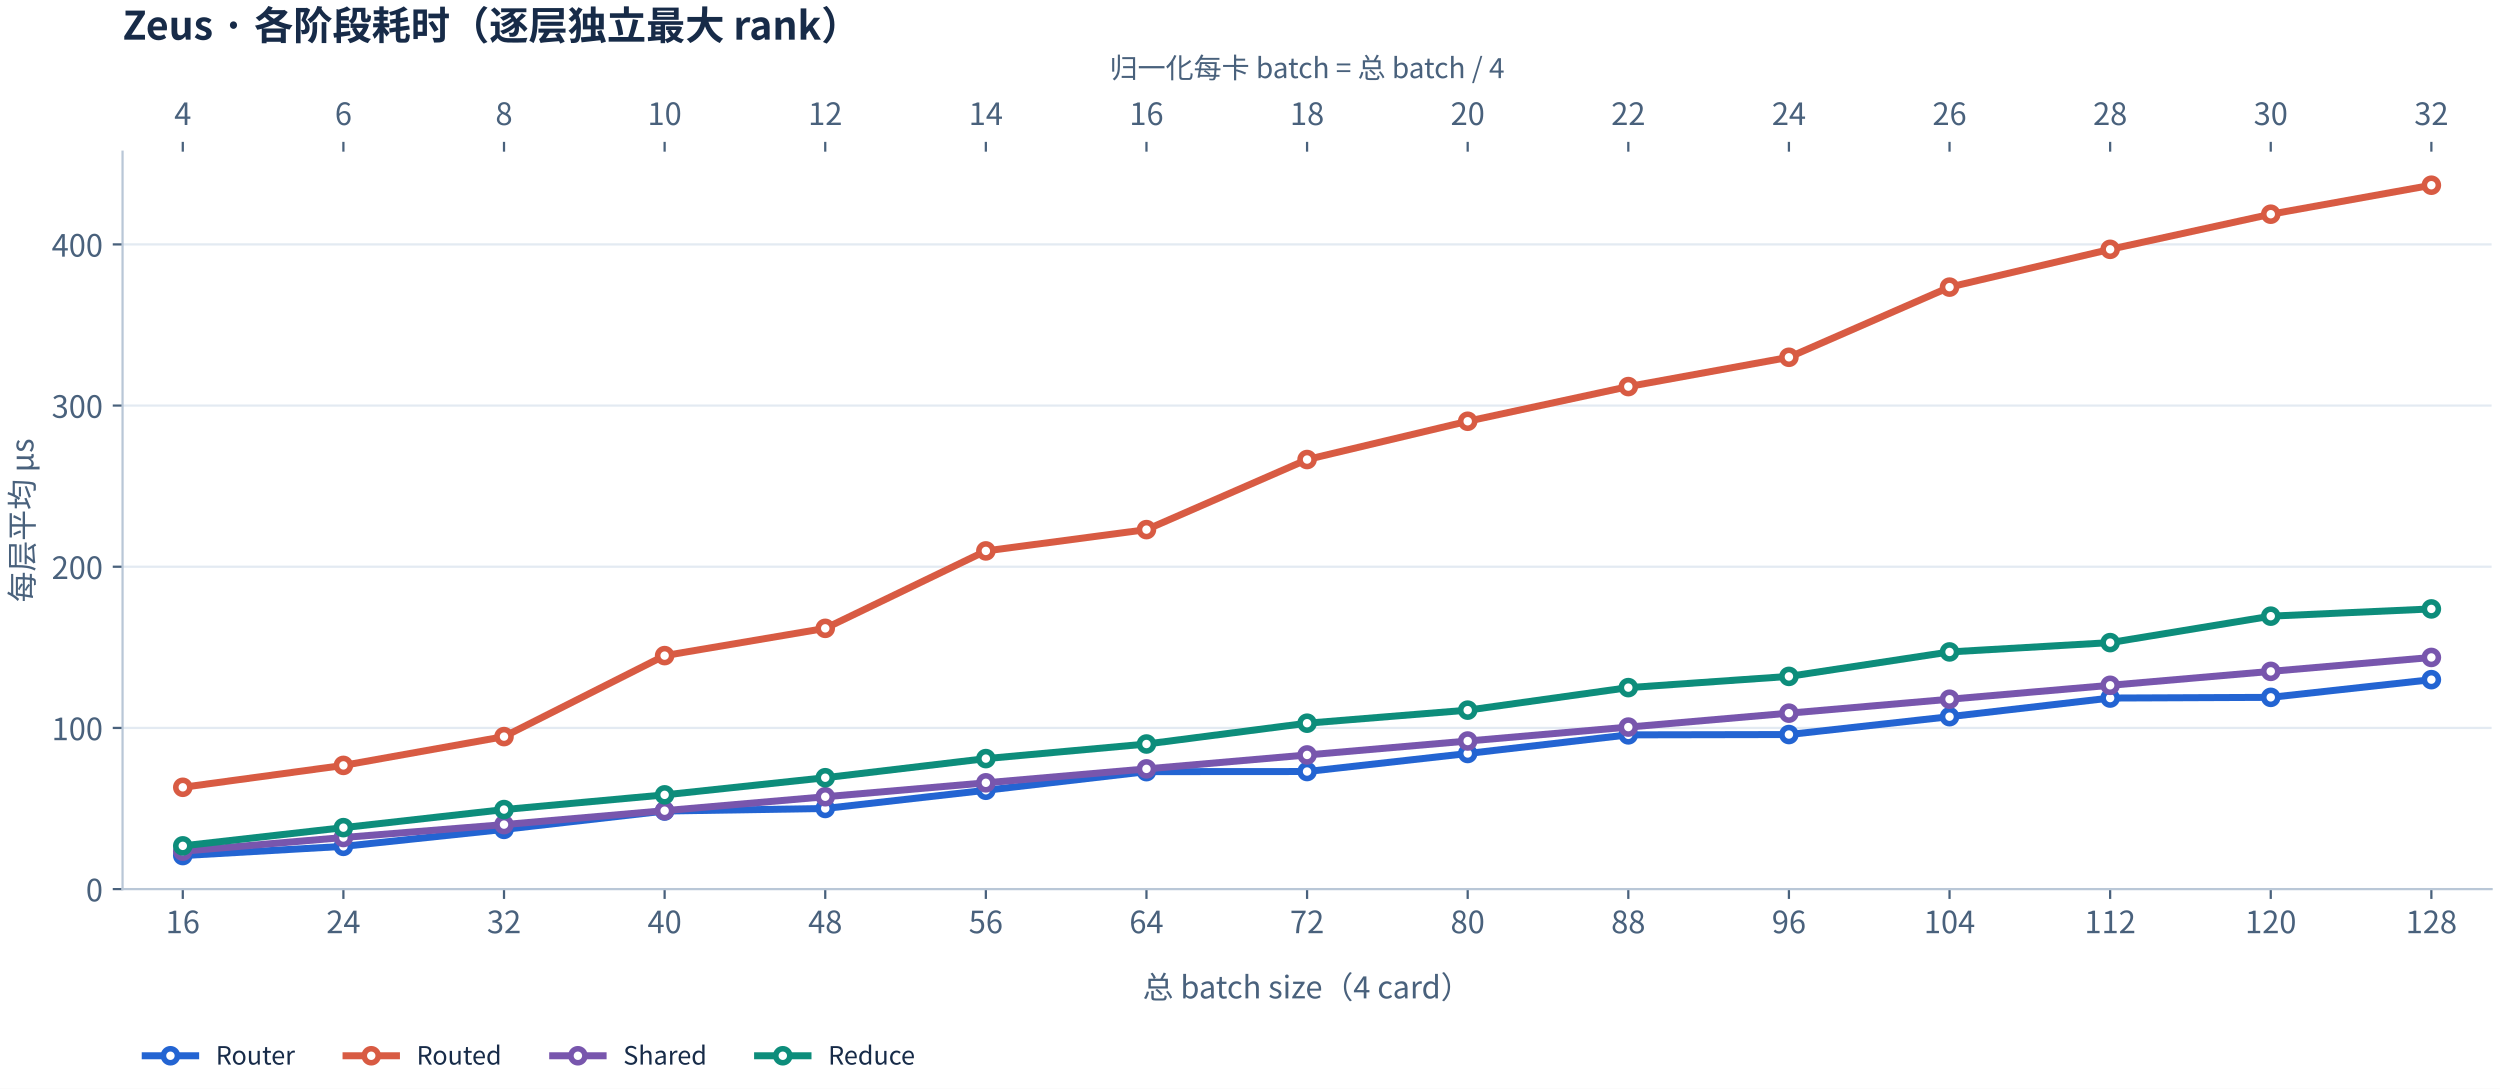
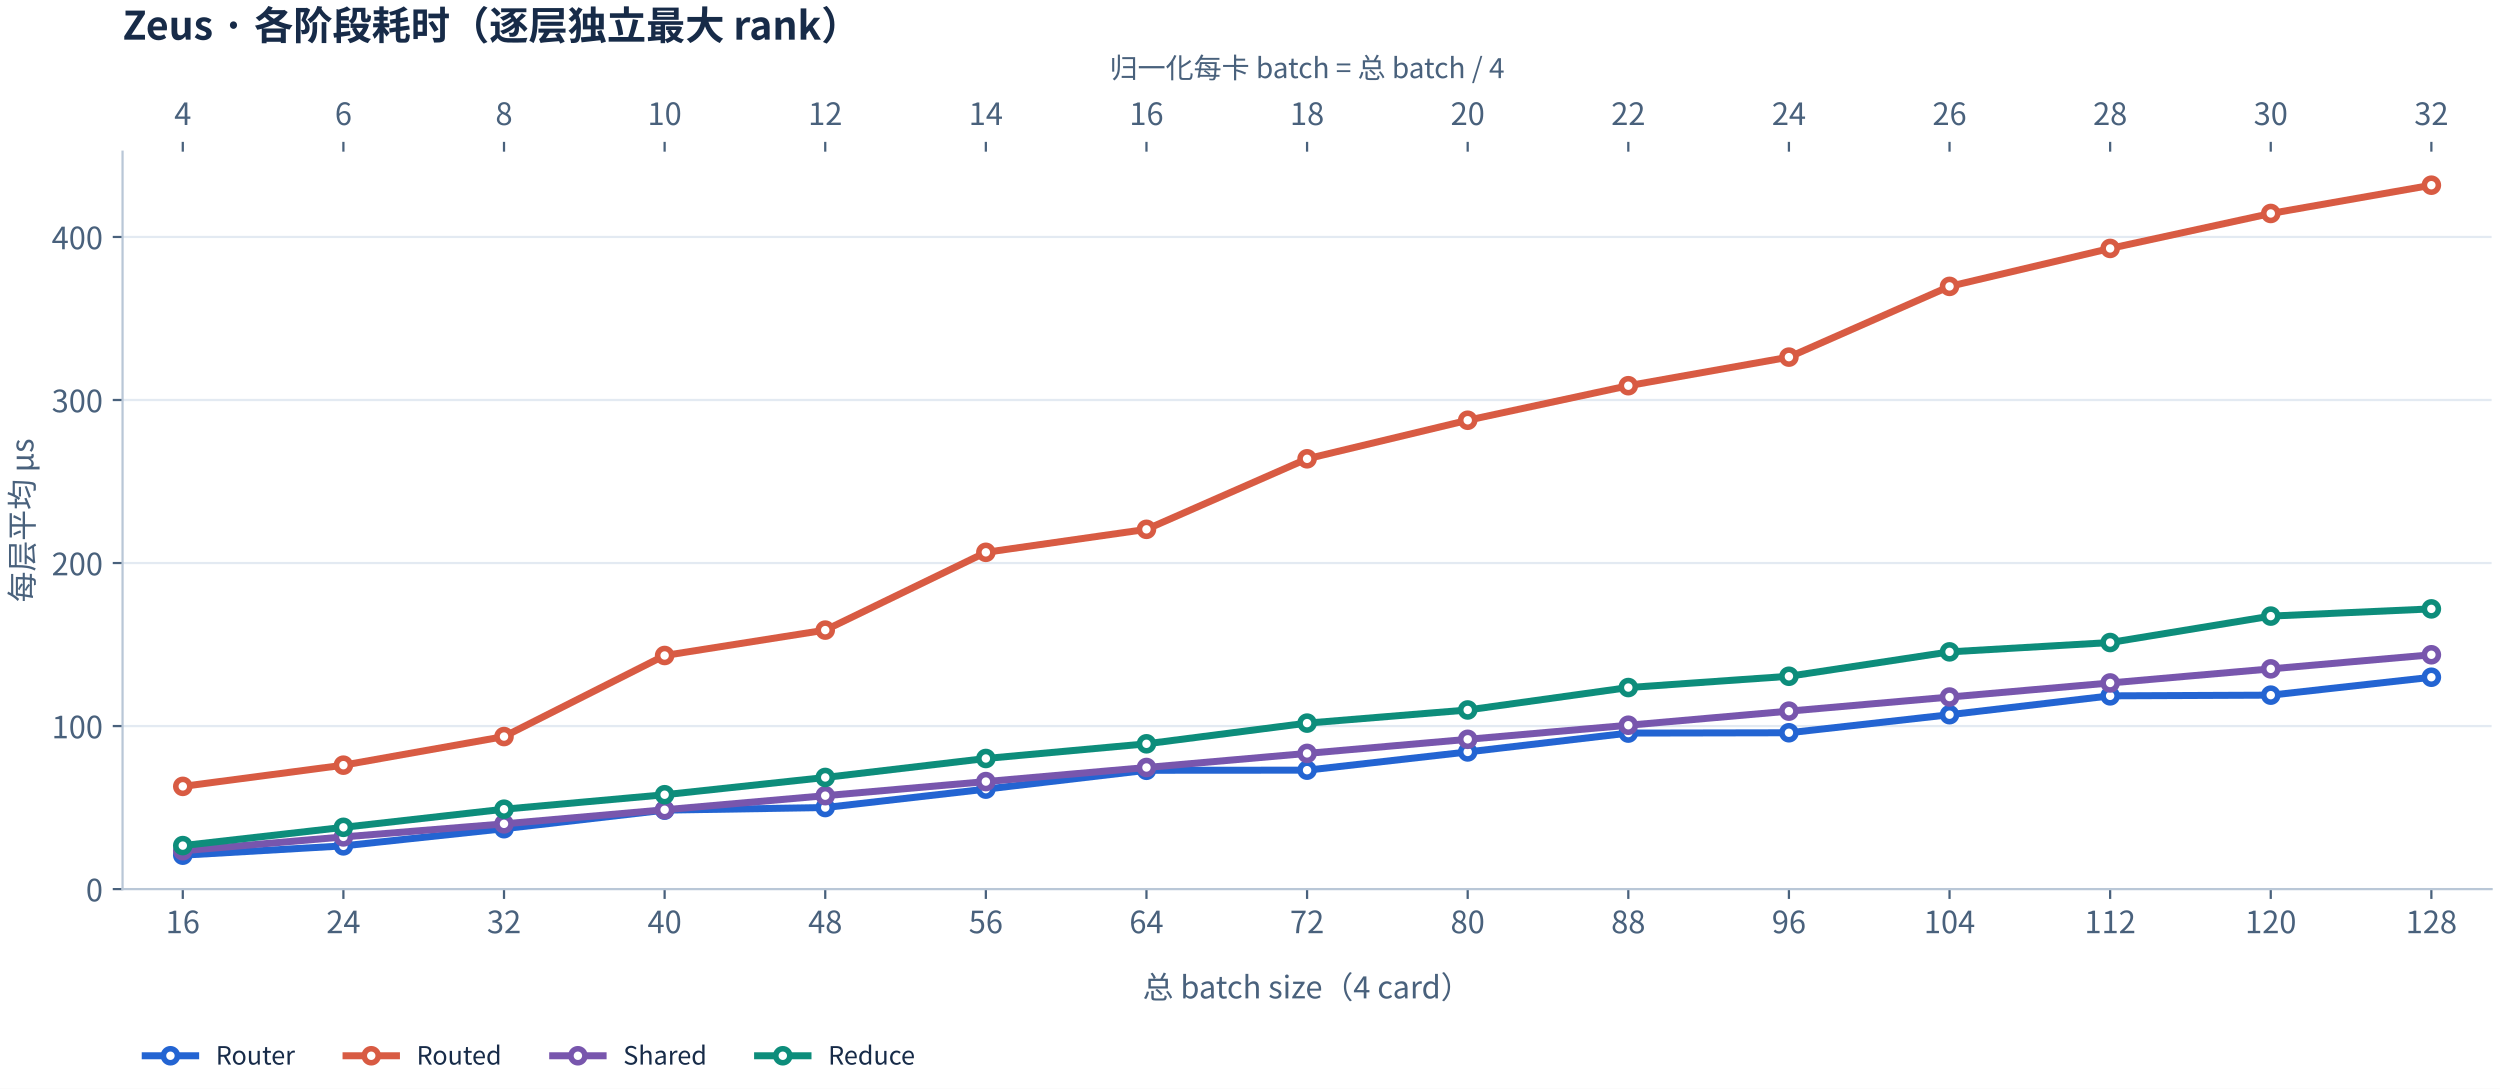
<svg xmlns="http://www.w3.org/2000/svg" xmlns:xlink="http://www.w3.org/1999/xlink" role="img" aria-label="Zeus · 各阶段耗时（逐层独立最大 rank）" width="892.8pt" height="388.8pt" viewBox="0 0 892.8 388.8" version="1.1">
  <defs>
    <style type="text/css">*{stroke-linejoin: round; stroke-linecap: butt}</style>
  </defs>
  <g id="kernel-time-figure_1">
    <g id="kernel-time-patch_1">
      <path d="M 0 388.8 L 892.8 388.8 L 892.8 0 L 0 0 z " style="fill: #ffffff" />
    </g>
    <g id="kernel-time-axes_1">
      <g id="kernel-time-patch_2">
        <path d="M 43.767 317.517 L 889.8 317.517 L 889.8 54.172 L 43.767 54.172 z " style="fill: #ffffff" />
      </g>
      <g id="kernel-time-axes_2">
        <g id="kernel-time-patch_3">
          <path d="M 43.767 54.172 L 889.8 54.172 L 889.8 54.172 L 43.767 54.172 z " style="fill: #ffffff" />
        </g>
        <g id="kernel-time-matplotlib.axis_1">
          <g id="kernel-time-xtick_1">
            <g id="kernel-time-line2d_1">
              <defs>
                <path id="kernel-time-mecb2e9e9a6" d="M 0 0 L 0 -3.5 " style="stroke: #49617c; stroke-width: 0.8" />
              </defs>
              <g>
                <use xlink:href="#kernel-time-mecb2e9e9a6" x="65.277" y="54.172" style="fill: #49617c; stroke: #49617c; stroke-width: 0.8" />
              </g>
            </g>
            <g id="kernel-time-text_1">
              <text style="font-size: 11px; font-family: 'Noto Sans CJK JP'; text-anchor: middle; fill: #49617c" x="65.277" y="44.652" transform="rotate(-0 65.27657 44.65212)">4</text>
            </g>
          </g>
          <g id="kernel-time-xtick_2">
            <g id="kernel-time-line2d_2">
              <g>
                <use xlink:href="#kernel-time-mecb2e9e9a6" x="122.635" y="54.172" style="fill: #49617c; stroke: #49617c; stroke-width: 0.8" />
              </g>
            </g>
            <g id="kernel-time-text_2">
              <text style="font-size: 11px; font-family: 'Noto Sans CJK JP'; text-anchor: middle; fill: #49617c" x="122.635" y="44.652" transform="rotate(-0 122.6347 44.65212)">6</text>
            </g>
          </g>
          <g id="kernel-time-xtick_3">
            <g id="kernel-time-line2d_3">
              <g>
                <use xlink:href="#kernel-time-mecb2e9e9a6" x="179.993" y="54.172" style="fill: #49617c; stroke: #49617c; stroke-width: 0.8" />
              </g>
            </g>
            <g id="kernel-time-text_3">
              <text style="font-size: 11px; font-family: 'Noto Sans CJK JP'; text-anchor: middle; fill: #49617c" x="179.993" y="44.652" transform="rotate(-0 179.9928 44.65212)">8</text>
            </g>
          </g>
          <g id="kernel-time-xtick_4">
            <g id="kernel-time-line2d_4">
              <g>
                <use xlink:href="#kernel-time-mecb2e9e9a6" x="237.351" y="54.172" style="fill: #49617c; stroke: #49617c; stroke-width: 0.8" />
              </g>
            </g>
            <g id="kernel-time-text_4">
              <text style="font-size: 11px; font-family: 'Noto Sans CJK JP'; text-anchor: middle; fill: #49617c" x="237.351" y="44.652" transform="rotate(-0 237.351 44.65212)">10</text>
            </g>
          </g>
          <g id="kernel-time-xtick_5">
            <g id="kernel-time-line2d_5">
              <g>
                <use xlink:href="#kernel-time-mecb2e9e9a6" x="294.709" y="54.172" style="fill: #49617c; stroke: #49617c; stroke-width: 0.8" />
              </g>
            </g>
            <g id="kernel-time-text_5">
              <text style="font-size: 11px; font-family: 'Noto Sans CJK JP'; text-anchor: middle; fill: #49617c" x="294.709" y="44.652" transform="rotate(-0 294.7091 44.65212)">12</text>
            </g>
          </g>
          <g id="kernel-time-xtick_6">
            <g id="kernel-time-line2d_6">
              <g>
                <use xlink:href="#kernel-time-mecb2e9e9a6" x="352.067" y="54.172" style="fill: #49617c; stroke: #49617c; stroke-width: 0.8" />
              </g>
            </g>
            <g id="kernel-time-text_6">
              <text style="font-size: 11px; font-family: 'Noto Sans CJK JP'; text-anchor: middle; fill: #49617c" x="352.067" y="44.652" transform="rotate(-0 352.0672 44.65212)">14</text>
            </g>
          </g>
          <g id="kernel-time-xtick_7">
            <g id="kernel-time-line2d_7">
              <g>
                <use xlink:href="#kernel-time-mecb2e9e9a6" x="409.425" y="54.172" style="fill: #49617c; stroke: #49617c; stroke-width: 0.8" />
              </g>
            </g>
            <g id="kernel-time-text_7">
              <text style="font-size: 11px; font-family: 'Noto Sans CJK JP'; text-anchor: middle; fill: #49617c" x="409.425" y="44.652" transform="rotate(-0 409.4254 44.65212)">16</text>
            </g>
          </g>
          <g id="kernel-time-xtick_8">
            <g id="kernel-time-line2d_8">
              <g>
                <use xlink:href="#kernel-time-mecb2e9e9a6" x="466.784" y="54.172" style="fill: #49617c; stroke: #49617c; stroke-width: 0.8" />
              </g>
            </g>
            <g id="kernel-time-text_8">
              <text style="font-size: 11px; font-family: 'Noto Sans CJK JP'; text-anchor: middle; fill: #49617c" x="466.784" y="44.652" transform="rotate(-0 466.7835 44.65212)">18</text>
            </g>
          </g>
          <g id="kernel-time-xtick_9">
            <g id="kernel-time-line2d_9">
              <g>
                <use xlink:href="#kernel-time-mecb2e9e9a6" x="524.142" y="54.172" style="fill: #49617c; stroke: #49617c; stroke-width: 0.8" />
              </g>
            </g>
            <g id="kernel-time-text_9">
              <text style="font-size: 11px; font-family: 'Noto Sans CJK JP'; text-anchor: middle; fill: #49617c" x="524.142" y="44.652" transform="rotate(-0 524.1417 44.65212)">20</text>
            </g>
          </g>
          <g id="kernel-time-xtick_10">
            <g id="kernel-time-line2d_10">
              <g>
                <use xlink:href="#kernel-time-mecb2e9e9a6" x="581.5" y="54.172" style="fill: #49617c; stroke: #49617c; stroke-width: 0.8" />
              </g>
            </g>
            <g id="kernel-time-text_10">
              <text style="font-size: 11px; font-family: 'Noto Sans CJK JP'; text-anchor: middle; fill: #49617c" x="581.5" y="44.652" transform="rotate(-0 581.4998 44.65212)">22</text>
            </g>
          </g>
          <g id="kernel-time-xtick_11">
            <g id="kernel-time-line2d_11">
              <g>
                <use xlink:href="#kernel-time-mecb2e9e9a6" x="638.858" y="54.172" style="fill: #49617c; stroke: #49617c; stroke-width: 0.8" />
              </g>
            </g>
            <g id="kernel-time-text_11">
              <text style="font-size: 11px; font-family: 'Noto Sans CJK JP'; text-anchor: middle; fill: #49617c" x="638.858" y="44.652" transform="rotate(-0 638.8579 44.65212)">24</text>
            </g>
          </g>
          <g id="kernel-time-xtick_12">
            <g id="kernel-time-line2d_12">
              <g>
                <use xlink:href="#kernel-time-mecb2e9e9a6" x="696.216" y="54.172" style="fill: #49617c; stroke: #49617c; stroke-width: 0.8" />
              </g>
            </g>
            <g id="kernel-time-text_12">
              <text style="font-size: 11px; font-family: 'Noto Sans CJK JP'; text-anchor: middle; fill: #49617c" x="696.216" y="44.652" transform="rotate(-0 696.2161 44.65212)">26</text>
            </g>
          </g>
          <g id="kernel-time-xtick_13">
            <g id="kernel-time-line2d_13">
              <g>
                <use xlink:href="#kernel-time-mecb2e9e9a6" x="753.574" y="54.172" style="fill: #49617c; stroke: #49617c; stroke-width: 0.8" />
              </g>
            </g>
            <g id="kernel-time-text_13">
              <text style="font-size: 11px; font-family: 'Noto Sans CJK JP'; text-anchor: middle; fill: #49617c" x="753.574" y="44.652" transform="rotate(-0 753.5742 44.65212)">28</text>
            </g>
          </g>
          <g id="kernel-time-xtick_14">
            <g id="kernel-time-line2d_14">
              <g>
                <use xlink:href="#kernel-time-mecb2e9e9a6" x="810.932" y="54.172" style="fill: #49617c; stroke: #49617c; stroke-width: 0.8" />
              </g>
            </g>
            <g id="kernel-time-text_14">
              <text style="font-size: 11px; font-family: 'Noto Sans CJK JP'; text-anchor: middle; fill: #49617c" x="810.932" y="44.652" transform="rotate(-0 810.9323 44.65212)">30</text>
            </g>
          </g>
          <g id="kernel-time-xtick_15">
            <g id="kernel-time-line2d_15">
              <g>
                <use xlink:href="#kernel-time-mecb2e9e9a6" x="868.29" y="54.172" style="fill: #49617c; stroke: #49617c; stroke-width: 0.8" />
              </g>
            </g>
            <g id="kernel-time-text_15">
              <text style="font-size: 11px; font-family: 'Noto Sans CJK JP'; text-anchor: middle; fill: #49617c" x="868.29" y="44.652" transform="rotate(-0 868.2905 44.65212)">32</text>
            </g>
          </g>
          <g id="kernel-time-text_16">
            <text style="font-size: 10px; font-family: 'Noto Sans CJK JP'; text-anchor: middle; fill: #49617c" x="466.784" y="27.897" transform="rotate(-0 466.7835 27.8968)">归一化每卡 batch = 总 batch / 4</text>
          </g>
        </g>
        <g id="kernel-time-matplotlib.axis_2" />
      </g>
      <g id="kernel-time-matplotlib.axis_3">
        <g id="kernel-time-xtick_16">
          <g id="kernel-time-line2d_16">
            <defs>
              <path id="kernel-time-mc6863bb9b3" d="M 0 0 L 0 3.5 " style="stroke: #49617c; stroke-width: 0.8" />
            </defs>
            <g>
              <use xlink:href="#kernel-time-mc6863bb9b3" x="65.277" y="317.517" style="fill: #49617c; stroke: #49617c; stroke-width: 0.8" />
            </g>
          </g>
          <g id="kernel-time-text_17">
            <text style="font-size: 11px; font-family: 'Noto Sans CJK JP'; text-anchor: middle; fill: #49617c" x="65.277" y="333.272" transform="rotate(-0 65.27657 333.2725)">16</text>
          </g>
        </g>
        <g id="kernel-time-xtick_17">
          <g id="kernel-time-line2d_17">
            <g>
              <use xlink:href="#kernel-time-mc6863bb9b3" x="122.635" y="317.517" style="fill: #49617c; stroke: #49617c; stroke-width: 0.8" />
            </g>
          </g>
          <g id="kernel-time-text_18">
            <text style="font-size: 11px; font-family: 'Noto Sans CJK JP'; text-anchor: middle; fill: #49617c" x="122.635" y="333.272" transform="rotate(-0 122.6347 333.2725)">24</text>
          </g>
        </g>
        <g id="kernel-time-xtick_18">
          <g id="kernel-time-line2d_18">
            <g>
              <use xlink:href="#kernel-time-mc6863bb9b3" x="179.993" y="317.517" style="fill: #49617c; stroke: #49617c; stroke-width: 0.8" />
            </g>
          </g>
          <g id="kernel-time-text_19">
            <text style="font-size: 11px; font-family: 'Noto Sans CJK JP'; text-anchor: middle; fill: #49617c" x="179.993" y="333.272" transform="rotate(-0 179.9928 333.2725)">32</text>
          </g>
        </g>
        <g id="kernel-time-xtick_19">
          <g id="kernel-time-line2d_19">
            <g>
              <use xlink:href="#kernel-time-mc6863bb9b3" x="237.351" y="317.517" style="fill: #49617c; stroke: #49617c; stroke-width: 0.8" />
            </g>
          </g>
          <g id="kernel-time-text_20">
            <text style="font-size: 11px; font-family: 'Noto Sans CJK JP'; text-anchor: middle; fill: #49617c" x="237.351" y="333.272" transform="rotate(-0 237.351 333.2725)">40</text>
          </g>
        </g>
        <g id="kernel-time-xtick_20">
          <g id="kernel-time-line2d_20">
            <g>
              <use xlink:href="#kernel-time-mc6863bb9b3" x="294.709" y="317.517" style="fill: #49617c; stroke: #49617c; stroke-width: 0.8" />
            </g>
          </g>
          <g id="kernel-time-text_21">
            <text style="font-size: 11px; font-family: 'Noto Sans CJK JP'; text-anchor: middle; fill: #49617c" x="294.709" y="333.272" transform="rotate(-0 294.7091 333.2725)">48</text>
          </g>
        </g>
        <g id="kernel-time-xtick_21">
          <g id="kernel-time-line2d_21">
            <g>
              <use xlink:href="#kernel-time-mc6863bb9b3" x="352.067" y="317.517" style="fill: #49617c; stroke: #49617c; stroke-width: 0.8" />
            </g>
          </g>
          <g id="kernel-time-text_22">
            <text style="font-size: 11px; font-family: 'Noto Sans CJK JP'; text-anchor: middle; fill: #49617c" x="352.067" y="333.272" transform="rotate(-0 352.0672 333.2725)">56</text>
          </g>
        </g>
        <g id="kernel-time-xtick_22">
          <g id="kernel-time-line2d_22">
            <g>
              <use xlink:href="#kernel-time-mc6863bb9b3" x="409.425" y="317.517" style="fill: #49617c; stroke: #49617c; stroke-width: 0.8" />
            </g>
          </g>
          <g id="kernel-time-text_23">
            <text style="font-size: 11px; font-family: 'Noto Sans CJK JP'; text-anchor: middle; fill: #49617c" x="409.425" y="333.272" transform="rotate(-0 409.4254 333.2725)">64</text>
          </g>
        </g>
        <g id="kernel-time-xtick_23">
          <g id="kernel-time-line2d_23">
            <g>
              <use xlink:href="#kernel-time-mc6863bb9b3" x="466.784" y="317.517" style="fill: #49617c; stroke: #49617c; stroke-width: 0.8" />
            </g>
          </g>
          <g id="kernel-time-text_24">
            <text style="font-size: 11px; font-family: 'Noto Sans CJK JP'; text-anchor: middle; fill: #49617c" x="466.784" y="333.272" transform="rotate(-0 466.7835 333.2725)">72</text>
          </g>
        </g>
        <g id="kernel-time-xtick_24">
          <g id="kernel-time-line2d_24">
            <g>
              <use xlink:href="#kernel-time-mc6863bb9b3" x="524.142" y="317.517" style="fill: #49617c; stroke: #49617c; stroke-width: 0.8" />
            </g>
          </g>
          <g id="kernel-time-text_25">
            <text style="font-size: 11px; font-family: 'Noto Sans CJK JP'; text-anchor: middle; fill: #49617c" x="524.142" y="333.272" transform="rotate(-0 524.1417 333.2725)">80</text>
          </g>
        </g>
        <g id="kernel-time-xtick_25">
          <g id="kernel-time-line2d_25">
            <g>
              <use xlink:href="#kernel-time-mc6863bb9b3" x="581.5" y="317.517" style="fill: #49617c; stroke: #49617c; stroke-width: 0.8" />
            </g>
          </g>
          <g id="kernel-time-text_26">
            <text style="font-size: 11px; font-family: 'Noto Sans CJK JP'; text-anchor: middle; fill: #49617c" x="581.5" y="333.272" transform="rotate(-0 581.4998 333.2725)">88</text>
          </g>
        </g>
        <g id="kernel-time-xtick_26">
          <g id="kernel-time-line2d_26">
            <g>
              <use xlink:href="#kernel-time-mc6863bb9b3" x="638.858" y="317.517" style="fill: #49617c; stroke: #49617c; stroke-width: 0.8" />
            </g>
          </g>
          <g id="kernel-time-text_27">
            <text style="font-size: 11px; font-family: 'Noto Sans CJK JP'; text-anchor: middle; fill: #49617c" x="638.858" y="333.272" transform="rotate(-0 638.8579 333.2725)">96</text>
          </g>
        </g>
        <g id="kernel-time-xtick_27">
          <g id="kernel-time-line2d_27">
            <g>
              <use xlink:href="#kernel-time-mc6863bb9b3" x="696.216" y="317.517" style="fill: #49617c; stroke: #49617c; stroke-width: 0.8" />
            </g>
          </g>
          <g id="kernel-time-text_28">
            <text style="font-size: 11px; font-family: 'Noto Sans CJK JP'; text-anchor: middle; fill: #49617c" x="696.216" y="333.272" transform="rotate(-0 696.2161 333.2725)">104</text>
          </g>
        </g>
        <g id="kernel-time-xtick_28">
          <g id="kernel-time-line2d_28">
            <g>
              <use xlink:href="#kernel-time-mc6863bb9b3" x="753.574" y="317.517" style="fill: #49617c; stroke: #49617c; stroke-width: 0.8" />
            </g>
          </g>
          <g id="kernel-time-text_29">
            <text style="font-size: 11px; font-family: 'Noto Sans CJK JP'; text-anchor: middle; fill: #49617c" x="753.574" y="333.272" transform="rotate(-0 753.5742 333.2725)">112</text>
          </g>
        </g>
        <g id="kernel-time-xtick_29">
          <g id="kernel-time-line2d_29">
            <g>
              <use xlink:href="#kernel-time-mc6863bb9b3" x="810.932" y="317.517" style="fill: #49617c; stroke: #49617c; stroke-width: 0.8" />
            </g>
          </g>
          <g id="kernel-time-text_30">
            <text style="font-size: 11px; font-family: 'Noto Sans CJK JP'; text-anchor: middle; fill: #49617c" x="810.932" y="333.272" transform="rotate(-0 810.9323 333.2725)">120</text>
          </g>
        </g>
        <g id="kernel-time-xtick_30">
          <g id="kernel-time-line2d_30">
            <g>
              <use xlink:href="#kernel-time-mc6863bb9b3" x="868.29" y="317.517" style="fill: #49617c; stroke: #49617c; stroke-width: 0.8" />
            </g>
          </g>
          <g id="kernel-time-text_31">
            <text style="font-size: 11px; font-family: 'Noto Sans CJK JP'; text-anchor: middle; fill: #49617c" x="868.29" y="333.272" transform="rotate(-0 868.2905 333.2725)">128</text>
          </g>
        </g>
        <g id="kernel-time-text_32">
          <text style="font-size: 11px; font-family: 'Noto Sans CJK JP'; text-anchor: middle; fill: #49617c" x="466.784" y="356.547" transform="rotate(-0 466.7835 356.5475)">总 batch size（4 card）</text>
        </g>
      </g>
      <g id="kernel-time-matplotlib.axis_4">
        <g id="kernel-time-ytick_1">
          <g id="kernel-time-line2d_31">
            <path d="M 43.767 317.517 L 889.8 317.517 " clip-path="url(#kernel-time-p32ec4956cc)" style="fill: none; stroke: #e3eaf2; stroke-width: 0.8; stroke-linecap: square" />
          </g>
          <g id="kernel-time-line2d_32">
            <defs>
              <path id="kernel-time-mb630600054" d="M 0 0 L -3.5 0 " style="stroke: #49617c; stroke-width: 0.8" />
            </defs>
            <g>
              <use xlink:href="#kernel-time-mb630600054" x="43.767" y="317.517" style="fill: #49617c; stroke: #49617c; stroke-width: 0.8" />
            </g>
          </g>
          <g id="kernel-time-text_33">
            <text style="font-size: 11px; font-family: 'Noto Sans CJK JP'; text-anchor: end; fill: #49617c" x="36.767" y="321.895" transform="rotate(-0 36.76727 321.8948)">0</text>
          </g>
        </g>
        <g id="kernel-time-ytick_2">
          <g id="kernel-time-line2d_33">
-             <path d="M 43.767 259.958 L 889.8 259.958 " clip-path="url(#kernel-time-p32ec4956cc)" style="fill: none; stroke: #e3eaf2; stroke-width: 0.8; stroke-linecap: square" />
+             <path d="M 43.767 259.295 L 889.8 259.295 " clip-path="url(#kernel-time-p32ec4956cc)" style="fill: none; stroke: #e3eaf2; stroke-width: 0.8; stroke-linecap: square" />
          </g>
          <g id="kernel-time-line2d_34">
            <g>
-               <use xlink:href="#kernel-time-mb630600054" x="43.767" y="259.958" style="fill: #49617c; stroke: #49617c; stroke-width: 0.8" />
+               <use xlink:href="#kernel-time-mb630600054" x="43.767" y="259.295" style="fill: #49617c; stroke: #49617c; stroke-width: 0.8" />
            </g>
          </g>
          <g id="kernel-time-text_34">
-             <text style="font-size: 11px; font-family: 'Noto Sans CJK JP'; text-anchor: end; fill: #49617c" x="36.767" y="264.335" transform="rotate(-0 36.76727 264.3353)">100</text>
+             <text style="font-size: 11px; font-family: 'Noto Sans CJK JP'; text-anchor: end; fill: #49617c" x="36.767" y="263.673" transform="rotate(-0 36.76727 263.6727)">100</text>
          </g>
        </g>
        <g id="kernel-time-ytick_3">
          <g id="kernel-time-line2d_35">
-             <path d="M 43.767 202.398 L 889.8 202.398 " clip-path="url(#kernel-time-p32ec4956cc)" style="fill: none; stroke: #e3eaf2; stroke-width: 0.8; stroke-linecap: square" />
+             <path d="M 43.767 201.073 L 889.8 201.073 " clip-path="url(#kernel-time-p32ec4956cc)" style="fill: none; stroke: #e3eaf2; stroke-width: 0.8; stroke-linecap: square" />
          </g>
          <g id="kernel-time-line2d_36">
            <g>
-               <use xlink:href="#kernel-time-mb630600054" x="43.767" y="202.398" style="fill: #49617c; stroke: #49617c; stroke-width: 0.8" />
+               <use xlink:href="#kernel-time-mb630600054" x="43.767" y="201.073" style="fill: #49617c; stroke: #49617c; stroke-width: 0.8" />
            </g>
          </g>
          <g id="kernel-time-text_35">
-             <text style="font-size: 11px; font-family: 'Noto Sans CJK JP'; text-anchor: end; fill: #49617c" x="36.767" y="206.776" transform="rotate(-0 36.76727 206.7757)">200</text>
+             <text style="font-size: 11px; font-family: 'Noto Sans CJK JP'; text-anchor: end; fill: #49617c" x="36.767" y="205.45" transform="rotate(-0 36.76727 205.4505)">200</text>
          </g>
        </g>
        <g id="kernel-time-ytick_4">
          <g id="kernel-time-line2d_37">
-             <path d="M 43.767 144.838 L 889.8 144.838 " clip-path="url(#kernel-time-p32ec4956cc)" style="fill: none; stroke: #e3eaf2; stroke-width: 0.8; stroke-linecap: square" />
+             <path d="M 43.767 142.851 L 889.8 142.851 " clip-path="url(#kernel-time-p32ec4956cc)" style="fill: none; stroke: #e3eaf2; stroke-width: 0.8; stroke-linecap: square" />
          </g>
          <g id="kernel-time-line2d_38">
            <g>
-               <use xlink:href="#kernel-time-mb630600054" x="43.767" y="144.838" style="fill: #49617c; stroke: #49617c; stroke-width: 0.8" />
+               <use xlink:href="#kernel-time-mb630600054" x="43.767" y="142.851" style="fill: #49617c; stroke: #49617c; stroke-width: 0.8" />
            </g>
          </g>
          <g id="kernel-time-text_36">
-             <text style="font-size: 11px; font-family: 'Noto Sans CJK JP'; text-anchor: end; fill: #49617c" x="36.767" y="149.216" transform="rotate(-0 36.76727 149.2161)">300</text>
+             <text style="font-size: 11px; font-family: 'Noto Sans CJK JP'; text-anchor: end; fill: #49617c" x="36.767" y="147.228" transform="rotate(-0 36.76727 147.2283)">300</text>
          </g>
        </g>
        <g id="kernel-time-ytick_5">
          <g id="kernel-time-line2d_39">
-             <path d="M 43.767 87.279 L 889.8 87.279 " clip-path="url(#kernel-time-p32ec4956cc)" style="fill: none; stroke: #e3eaf2; stroke-width: 0.8; stroke-linecap: square" />
+             <path d="M 43.767 84.628 L 889.8 84.628 " clip-path="url(#kernel-time-p32ec4956cc)" style="fill: none; stroke: #e3eaf2; stroke-width: 0.8; stroke-linecap: square" />
          </g>
          <g id="kernel-time-line2d_40">
            <g>
-               <use xlink:href="#kernel-time-mb630600054" x="43.767" y="87.279" style="fill: #49617c; stroke: #49617c; stroke-width: 0.8" />
+               <use xlink:href="#kernel-time-mb630600054" x="43.767" y="84.628" style="fill: #49617c; stroke: #49617c; stroke-width: 0.8" />
            </g>
          </g>
          <g id="kernel-time-text_37">
-             <text style="font-size: 11px; font-family: 'Noto Sans CJK JP'; text-anchor: end; fill: #49617c" x="36.767" y="91.657" transform="rotate(-0 36.76727 91.65659)">400</text>
+             <text style="font-size: 11px; font-family: 'Noto Sans CJK JP'; text-anchor: end; fill: #49617c" x="36.767" y="89.006" transform="rotate(-0 36.76727 89.00614)">400</text>
          </g>
        </g>
        <g id="kernel-time-text_38">
          <text style="font-size: 11px; font-family: 'Noto Sans CJK JP'; text-anchor: middle; fill: #49617c" x="11.933" y="185.844" transform="rotate(-90 11.93258 185.8445)">每层平均 μs</text>
        </g>
      </g>
      <g id="kernel-time-line2d_41">
-         <path d="M 65.277 305.539 L 122.635 302.251 L 179.993 296.188 L 237.351 289.643 L 294.709 288.72 L 352.067 282.22 L 409.425 275.568 L 466.784 275.525 L 524.142 269.085 L 581.5 262.433 L 638.858 262.318 L 696.216 255.939 L 753.574 249.286 L 810.932 249.04 L 868.29 242.716 " clip-path="url(#kernel-time-p32ec4956cc)" style="fill: none; stroke: #2364d2; stroke-width: 2.5; stroke-linecap: square" />
+         <path d="M 65.277 305.401 L 122.635 302.075 L 179.993 295.943 L 237.351 289.322 L 294.709 288.389 L 352.067 281.814 L 409.425 275.085 L 466.784 275.041 L 524.142 268.528 L 581.5 261.799 L 638.858 261.682 L 696.216 255.23 L 753.574 248.501 L 810.932 248.252 L 868.29 241.855 " clip-path="url(#kernel-time-p32ec4956cc)" style="fill: none; stroke: #2364d2; stroke-width: 2.5; stroke-linecap: square" />
        <defs>
          <path id="kernel-time-m94619aaaa5" d="M 0 2.5 C 0.663 2.5 1.299 2.237 1.768 1.768 C 2.237 1.299 2.5 0.663 2.5 0 C 2.5 -0.663 2.237 -1.299 1.768 -1.768 C 1.299 -2.237 0.663 -2.5 0 -2.5 C -0.663 -2.5 -1.299 -2.237 -1.768 -1.768 C -2.237 -1.299 -2.5 -0.663 -2.5 0 C -2.5 0.663 -2.237 1.299 -1.768 1.768 C -1.299 2.237 -0.663 2.5 0 2.5 z " style="stroke: #2364d2; stroke-width: 2" />
        </defs>
        <g clip-path="url(#kernel-time-p32ec4956cc)">
-           <use xlink:href="#kernel-time-m94619aaaa5" x="65.277" y="305.539" style="fill: #ffffff; stroke: #2364d2; stroke-width: 2" />
-           <use xlink:href="#kernel-time-m94619aaaa5" x="122.635" y="302.251" style="fill: #ffffff; stroke: #2364d2; stroke-width: 2" />
-           <use xlink:href="#kernel-time-m94619aaaa5" x="179.993" y="296.188" style="fill: #ffffff; stroke: #2364d2; stroke-width: 2" />
-           <use xlink:href="#kernel-time-m94619aaaa5" x="237.351" y="289.643" style="fill: #ffffff; stroke: #2364d2; stroke-width: 2" />
-           <use xlink:href="#kernel-time-m94619aaaa5" x="294.709" y="288.72" style="fill: #ffffff; stroke: #2364d2; stroke-width: 2" />
-           <use xlink:href="#kernel-time-m94619aaaa5" x="352.067" y="282.22" style="fill: #ffffff; stroke: #2364d2; stroke-width: 2" />
-           <use xlink:href="#kernel-time-m94619aaaa5" x="409.425" y="275.568" style="fill: #ffffff; stroke: #2364d2; stroke-width: 2" />
-           <use xlink:href="#kernel-time-m94619aaaa5" x="466.784" y="275.525" style="fill: #ffffff; stroke: #2364d2; stroke-width: 2" />
-           <use xlink:href="#kernel-time-m94619aaaa5" x="524.142" y="269.085" style="fill: #ffffff; stroke: #2364d2; stroke-width: 2" />
-           <use xlink:href="#kernel-time-m94619aaaa5" x="581.5" y="262.433" style="fill: #ffffff; stroke: #2364d2; stroke-width: 2" />
-           <use xlink:href="#kernel-time-m94619aaaa5" x="638.858" y="262.318" style="fill: #ffffff; stroke: #2364d2; stroke-width: 2" />
-           <use xlink:href="#kernel-time-m94619aaaa5" x="696.216" y="255.939" style="fill: #ffffff; stroke: #2364d2; stroke-width: 2" />
-           <use xlink:href="#kernel-time-m94619aaaa5" x="753.574" y="249.286" style="fill: #ffffff; stroke: #2364d2; stroke-width: 2" />
-           <use xlink:href="#kernel-time-m94619aaaa5" x="810.932" y="249.04" style="fill: #ffffff; stroke: #2364d2; stroke-width: 2" />
-           <use xlink:href="#kernel-time-m94619aaaa5" x="868.29" y="242.716" style="fill: #ffffff; stroke: #2364d2; stroke-width: 2" />
+           <use xlink:href="#kernel-time-m94619aaaa5" x="65.277" y="305.401" style="fill: #ffffff; stroke: #2364d2; stroke-width: 2" />
+           <use xlink:href="#kernel-time-m94619aaaa5" x="122.635" y="302.075" style="fill: #ffffff; stroke: #2364d2; stroke-width: 2" />
+           <use xlink:href="#kernel-time-m94619aaaa5" x="179.993" y="295.943" style="fill: #ffffff; stroke: #2364d2; stroke-width: 2" />
+           <use xlink:href="#kernel-time-m94619aaaa5" x="237.351" y="289.322" style="fill: #ffffff; stroke: #2364d2; stroke-width: 2" />
+           <use xlink:href="#kernel-time-m94619aaaa5" x="294.709" y="288.389" style="fill: #ffffff; stroke: #2364d2; stroke-width: 2" />
+           <use xlink:href="#kernel-time-m94619aaaa5" x="352.067" y="281.814" style="fill: #ffffff; stroke: #2364d2; stroke-width: 2" />
+           <use xlink:href="#kernel-time-m94619aaaa5" x="409.425" y="275.085" style="fill: #ffffff; stroke: #2364d2; stroke-width: 2" />
+           <use xlink:href="#kernel-time-m94619aaaa5" x="466.784" y="275.041" style="fill: #ffffff; stroke: #2364d2; stroke-width: 2" />
+           <use xlink:href="#kernel-time-m94619aaaa5" x="524.142" y="268.528" style="fill: #ffffff; stroke: #2364d2; stroke-width: 2" />
+           <use xlink:href="#kernel-time-m94619aaaa5" x="581.5" y="261.799" style="fill: #ffffff; stroke: #2364d2; stroke-width: 2" />
+           <use xlink:href="#kernel-time-m94619aaaa5" x="638.858" y="261.682" style="fill: #ffffff; stroke: #2364d2; stroke-width: 2" />
+           <use xlink:href="#kernel-time-m94619aaaa5" x="696.216" y="255.23" style="fill: #ffffff; stroke: #2364d2; stroke-width: 2" />
+           <use xlink:href="#kernel-time-m94619aaaa5" x="753.574" y="248.501" style="fill: #ffffff; stroke: #2364d2; stroke-width: 2" />
+           <use xlink:href="#kernel-time-m94619aaaa5" x="810.932" y="248.252" style="fill: #ffffff; stroke: #2364d2; stroke-width: 2" />
+           <use xlink:href="#kernel-time-m94619aaaa5" x="868.29" y="241.855" style="fill: #ffffff; stroke: #2364d2; stroke-width: 2" />
        </g>
      </g>
      <g id="kernel-time-line2d_42">
-         <path d="M 65.277 281.16 L 122.635 273.338 L 179.993 263.057 L 237.351 234.132 L 294.709 224.396 L 352.067 196.742 L 409.425 189.135 L 466.784 164.107 L 524.142 150.438 L 581.5 138.057 L 638.858 127.594 L 696.216 102.538 L 753.574 89.038 L 810.932 76.497 L 868.29 66.142 " clip-path="url(#kernel-time-p32ec4956cc)" style="fill: none; stroke: #d85b43; stroke-width: 2.5; stroke-linecap: square" />
+         <path d="M 65.277 280.83 L 122.635 273.257 L 179.993 263.039 L 237.351 234.09 L 294.709 225.022 L 352.067 197.246 L 409.425 189.034 L 466.784 163.845 L 524.142 150.081 L 581.5 137.743 L 638.858 127.536 L 696.216 102.272 L 753.574 88.716 L 810.932 76.233 L 868.29 66.135 " clip-path="url(#kernel-time-p32ec4956cc)" style="fill: none; stroke: #d85b43; stroke-width: 2.5; stroke-linecap: square" />
        <defs>
          <path id="kernel-time-mc06e842d91" d="M 0 2.5 C 0.663 2.5 1.299 2.237 1.768 1.768 C 2.237 1.299 2.5 0.663 2.5 0 C 2.5 -0.663 2.237 -1.299 1.768 -1.768 C 1.299 -2.237 0.663 -2.5 0 -2.5 C -0.663 -2.5 -1.299 -2.237 -1.768 -1.768 C -2.237 -1.299 -2.5 -0.663 -2.5 0 C -2.5 0.663 -2.237 1.299 -1.768 1.768 C -1.299 2.237 -0.663 2.5 0 2.5 z " style="stroke: #d85b43; stroke-width: 2" />
        </defs>
        <g clip-path="url(#kernel-time-p32ec4956cc)">
-           <use xlink:href="#kernel-time-mc06e842d91" x="65.277" y="281.16" style="fill: #ffffff; stroke: #d85b43; stroke-width: 2" />
-           <use xlink:href="#kernel-time-mc06e842d91" x="122.635" y="273.338" style="fill: #ffffff; stroke: #d85b43; stroke-width: 2" />
-           <use xlink:href="#kernel-time-mc06e842d91" x="179.993" y="263.057" style="fill: #ffffff; stroke: #d85b43; stroke-width: 2" />
-           <use xlink:href="#kernel-time-mc06e842d91" x="237.351" y="234.132" style="fill: #ffffff; stroke: #d85b43; stroke-width: 2" />
-           <use xlink:href="#kernel-time-mc06e842d91" x="294.709" y="224.396" style="fill: #ffffff; stroke: #d85b43; stroke-width: 2" />
-           <use xlink:href="#kernel-time-mc06e842d91" x="352.067" y="196.742" style="fill: #ffffff; stroke: #d85b43; stroke-width: 2" />
-           <use xlink:href="#kernel-time-mc06e842d91" x="409.425" y="189.135" style="fill: #ffffff; stroke: #d85b43; stroke-width: 2" />
-           <use xlink:href="#kernel-time-mc06e842d91" x="466.784" y="164.107" style="fill: #ffffff; stroke: #d85b43; stroke-width: 2" />
-           <use xlink:href="#kernel-time-mc06e842d91" x="524.142" y="150.438" style="fill: #ffffff; stroke: #d85b43; stroke-width: 2" />
-           <use xlink:href="#kernel-time-mc06e842d91" x="581.5" y="138.057" style="fill: #ffffff; stroke: #d85b43; stroke-width: 2" />
-           <use xlink:href="#kernel-time-mc06e842d91" x="638.858" y="127.594" style="fill: #ffffff; stroke: #d85b43; stroke-width: 2" />
-           <use xlink:href="#kernel-time-mc06e842d91" x="696.216" y="102.538" style="fill: #ffffff; stroke: #d85b43; stroke-width: 2" />
-           <use xlink:href="#kernel-time-mc06e842d91" x="753.574" y="89.038" style="fill: #ffffff; stroke: #d85b43; stroke-width: 2" />
-           <use xlink:href="#kernel-time-mc06e842d91" x="810.932" y="76.497" style="fill: #ffffff; stroke: #d85b43; stroke-width: 2" />
-           <use xlink:href="#kernel-time-mc06e842d91" x="868.29" y="66.142" style="fill: #ffffff; stroke: #d85b43; stroke-width: 2" />
+           <use xlink:href="#kernel-time-mc06e842d91" x="65.277" y="280.83" style="fill: #ffffff; stroke: #d85b43; stroke-width: 2" />
+           <use xlink:href="#kernel-time-mc06e842d91" x="122.635" y="273.257" style="fill: #ffffff; stroke: #d85b43; stroke-width: 2" />
+           <use xlink:href="#kernel-time-mc06e842d91" x="179.993" y="263.039" style="fill: #ffffff; stroke: #d85b43; stroke-width: 2" />
+           <use xlink:href="#kernel-time-mc06e842d91" x="237.351" y="234.09" style="fill: #ffffff; stroke: #d85b43; stroke-width: 2" />
+           <use xlink:href="#kernel-time-mc06e842d91" x="294.709" y="225.022" style="fill: #ffffff; stroke: #d85b43; stroke-width: 2" />
+           <use xlink:href="#kernel-time-mc06e842d91" x="352.067" y="197.246" style="fill: #ffffff; stroke: #d85b43; stroke-width: 2" />
+           <use xlink:href="#kernel-time-mc06e842d91" x="409.425" y="189.034" style="fill: #ffffff; stroke: #d85b43; stroke-width: 2" />
+           <use xlink:href="#kernel-time-mc06e842d91" x="466.784" y="163.845" style="fill: #ffffff; stroke: #d85b43; stroke-width: 2" />
+           <use xlink:href="#kernel-time-mc06e842d91" x="524.142" y="150.081" style="fill: #ffffff; stroke: #d85b43; stroke-width: 2" />
+           <use xlink:href="#kernel-time-mc06e842d91" x="581.5" y="137.743" style="fill: #ffffff; stroke: #d85b43; stroke-width: 2" />
+           <use xlink:href="#kernel-time-mc06e842d91" x="638.858" y="127.536" style="fill: #ffffff; stroke: #d85b43; stroke-width: 2" />
+           <use xlink:href="#kernel-time-mc06e842d91" x="696.216" y="102.272" style="fill: #ffffff; stroke: #d85b43; stroke-width: 2" />
+           <use xlink:href="#kernel-time-mc06e842d91" x="753.574" y="88.716" style="fill: #ffffff; stroke: #d85b43; stroke-width: 2" />
+           <use xlink:href="#kernel-time-mc06e842d91" x="810.932" y="76.233" style="fill: #ffffff; stroke: #d85b43; stroke-width: 2" />
+           <use xlink:href="#kernel-time-mc06e842d91" x="868.29" y="66.135" style="fill: #ffffff; stroke: #d85b43; stroke-width: 2" />
        </g>
      </g>
      <g id="kernel-time-line2d_43">
-         <path d="M 65.277 303.972 L 122.635 299.088 L 179.993 294.479 L 237.351 289.504 L 294.709 284.53 L 352.067 279.555 L 409.425 274.581 L 466.784 269.606 L 524.142 264.631 L 581.5 259.657 L 638.858 254.682 L 696.216 249.708 L 753.574 244.733 L 810.932 239.759 L 868.29 234.784 " clip-path="url(#kernel-time-p32ec4956cc)" style="fill: none; stroke: #7856ad; stroke-width: 2.5; stroke-linecap: square" />
+         <path d="M 65.277 303.816 L 122.635 298.876 L 179.993 294.214 L 237.351 289.182 L 294.709 284.15 L 352.067 279.118 L 409.425 274.086 L 466.784 269.054 L 524.142 264.023 L 581.5 258.991 L 638.858 253.959 L 696.216 248.927 L 753.574 243.895 L 810.932 238.863 L 868.29 233.832 " clip-path="url(#kernel-time-p32ec4956cc)" style="fill: none; stroke: #7856ad; stroke-width: 2.5; stroke-linecap: square" />
        <defs>
          <path id="kernel-time-m4a924cdd6e" d="M 0 2.5 C 0.663 2.5 1.299 2.237 1.768 1.768 C 2.237 1.299 2.5 0.663 2.5 0 C 2.5 -0.663 2.237 -1.299 1.768 -1.768 C 1.299 -2.237 0.663 -2.5 0 -2.5 C -0.663 -2.5 -1.299 -2.237 -1.768 -1.768 C -2.237 -1.299 -2.5 -0.663 -2.5 0 C -2.5 0.663 -2.237 1.299 -1.768 1.768 C -1.299 2.237 -0.663 2.5 0 2.5 z " style="stroke: #7856ad; stroke-width: 2" />
        </defs>
        <g clip-path="url(#kernel-time-p32ec4956cc)">
-           <use xlink:href="#kernel-time-m4a924cdd6e" x="65.277" y="303.972" style="fill: #ffffff; stroke: #7856ad; stroke-width: 2" />
-           <use xlink:href="#kernel-time-m4a924cdd6e" x="122.635" y="299.088" style="fill: #ffffff; stroke: #7856ad; stroke-width: 2" />
-           <use xlink:href="#kernel-time-m4a924cdd6e" x="179.993" y="294.479" style="fill: #ffffff; stroke: #7856ad; stroke-width: 2" />
-           <use xlink:href="#kernel-time-m4a924cdd6e" x="237.351" y="289.504" style="fill: #ffffff; stroke: #7856ad; stroke-width: 2" />
-           <use xlink:href="#kernel-time-m4a924cdd6e" x="294.709" y="284.53" style="fill: #ffffff; stroke: #7856ad; stroke-width: 2" />
-           <use xlink:href="#kernel-time-m4a924cdd6e" x="352.067" y="279.555" style="fill: #ffffff; stroke: #7856ad; stroke-width: 2" />
-           <use xlink:href="#kernel-time-m4a924cdd6e" x="409.425" y="274.581" style="fill: #ffffff; stroke: #7856ad; stroke-width: 2" />
-           <use xlink:href="#kernel-time-m4a924cdd6e" x="466.784" y="269.606" style="fill: #ffffff; stroke: #7856ad; stroke-width: 2" />
-           <use xlink:href="#kernel-time-m4a924cdd6e" x="524.142" y="264.631" style="fill: #ffffff; stroke: #7856ad; stroke-width: 2" />
-           <use xlink:href="#kernel-time-m4a924cdd6e" x="581.5" y="259.657" style="fill: #ffffff; stroke: #7856ad; stroke-width: 2" />
-           <use xlink:href="#kernel-time-m4a924cdd6e" x="638.858" y="254.682" style="fill: #ffffff; stroke: #7856ad; stroke-width: 2" />
-           <use xlink:href="#kernel-time-m4a924cdd6e" x="696.216" y="249.708" style="fill: #ffffff; stroke: #7856ad; stroke-width: 2" />
-           <use xlink:href="#kernel-time-m4a924cdd6e" x="753.574" y="244.733" style="fill: #ffffff; stroke: #7856ad; stroke-width: 2" />
-           <use xlink:href="#kernel-time-m4a924cdd6e" x="810.932" y="239.759" style="fill: #ffffff; stroke: #7856ad; stroke-width: 2" />
-           <use xlink:href="#kernel-time-m4a924cdd6e" x="868.29" y="234.784" style="fill: #ffffff; stroke: #7856ad; stroke-width: 2" />
+           <use xlink:href="#kernel-time-m4a924cdd6e" x="65.277" y="303.816" style="fill: #ffffff; stroke: #7856ad; stroke-width: 2" />
+           <use xlink:href="#kernel-time-m4a924cdd6e" x="122.635" y="298.876" style="fill: #ffffff; stroke: #7856ad; stroke-width: 2" />
+           <use xlink:href="#kernel-time-m4a924cdd6e" x="179.993" y="294.214" style="fill: #ffffff; stroke: #7856ad; stroke-width: 2" />
+           <use xlink:href="#kernel-time-m4a924cdd6e" x="237.351" y="289.182" style="fill: #ffffff; stroke: #7856ad; stroke-width: 2" />
+           <use xlink:href="#kernel-time-m4a924cdd6e" x="294.709" y="284.15" style="fill: #ffffff; stroke: #7856ad; stroke-width: 2" />
+           <use xlink:href="#kernel-time-m4a924cdd6e" x="352.067" y="279.118" style="fill: #ffffff; stroke: #7856ad; stroke-width: 2" />
+           <use xlink:href="#kernel-time-m4a924cdd6e" x="409.425" y="274.086" style="fill: #ffffff; stroke: #7856ad; stroke-width: 2" />
+           <use xlink:href="#kernel-time-m4a924cdd6e" x="466.784" y="269.054" style="fill: #ffffff; stroke: #7856ad; stroke-width: 2" />
+           <use xlink:href="#kernel-time-m4a924cdd6e" x="524.142" y="264.023" style="fill: #ffffff; stroke: #7856ad; stroke-width: 2" />
+           <use xlink:href="#kernel-time-m4a924cdd6e" x="581.5" y="258.991" style="fill: #ffffff; stroke: #7856ad; stroke-width: 2" />
+           <use xlink:href="#kernel-time-m4a924cdd6e" x="638.858" y="253.959" style="fill: #ffffff; stroke: #7856ad; stroke-width: 2" />
+           <use xlink:href="#kernel-time-m4a924cdd6e" x="696.216" y="248.927" style="fill: #ffffff; stroke: #7856ad; stroke-width: 2" />
+           <use xlink:href="#kernel-time-m4a924cdd6e" x="753.574" y="243.895" style="fill: #ffffff; stroke: #7856ad; stroke-width: 2" />
+           <use xlink:href="#kernel-time-m4a924cdd6e" x="810.932" y="238.863" style="fill: #ffffff; stroke: #7856ad; stroke-width: 2" />
+           <use xlink:href="#kernel-time-m4a924cdd6e" x="868.29" y="233.832" style="fill: #ffffff; stroke: #7856ad; stroke-width: 2" />
        </g>
      </g>
      <g id="kernel-time-line2d_44">
-         <path d="M 65.277 302.073 L 122.635 295.567 L 179.993 289.113 L 237.351 283.859 L 294.709 277.738 L 352.067 270.914 L 409.425 265.701 L 466.784 258.268 L 524.142 253.609 L 581.5 245.562 L 638.858 241.551 L 696.216 232.817 L 753.574 229.49 L 810.932 220.043 L 868.29 217.455 " clip-path="url(#kernel-time-p32ec4956cc)" style="fill: none; stroke: #0d8d7b; stroke-width: 2.5; stroke-linecap: square" />
+         <path d="M 65.277 301.981 L 122.635 295.455 L 179.993 288.981 L 237.351 283.812 L 294.709 277.646 L 352.067 270.871 L 409.425 265.628 L 466.784 258.238 L 524.142 253.544 L 581.5 245.537 L 638.858 241.504 L 696.216 232.793 L 753.574 229.459 L 810.932 220.022 L 868.29 217.443 " clip-path="url(#kernel-time-p32ec4956cc)" style="fill: none; stroke: #0d8d7b; stroke-width: 2.5; stroke-linecap: square" />
        <defs>
          <path id="kernel-time-m98abdd7638" d="M 0 2.5 C 0.663 2.5 1.299 2.237 1.768 1.768 C 2.237 1.299 2.5 0.663 2.5 0 C 2.5 -0.663 2.237 -1.299 1.768 -1.768 C 1.299 -2.237 0.663 -2.5 0 -2.5 C -0.663 -2.5 -1.299 -2.237 -1.768 -1.768 C -2.237 -1.299 -2.5 -0.663 -2.5 0 C -2.5 0.663 -2.237 1.299 -1.768 1.768 C -1.299 2.237 -0.663 2.5 0 2.5 z " style="stroke: #0d8d7b; stroke-width: 2" />
        </defs>
        <g clip-path="url(#kernel-time-p32ec4956cc)">
-           <use xlink:href="#kernel-time-m98abdd7638" x="65.277" y="302.073" style="fill: #ffffff; stroke: #0d8d7b; stroke-width: 2" />
-           <use xlink:href="#kernel-time-m98abdd7638" x="122.635" y="295.567" style="fill: #ffffff; stroke: #0d8d7b; stroke-width: 2" />
-           <use xlink:href="#kernel-time-m98abdd7638" x="179.993" y="289.113" style="fill: #ffffff; stroke: #0d8d7b; stroke-width: 2" />
-           <use xlink:href="#kernel-time-m98abdd7638" x="237.351" y="283.859" style="fill: #ffffff; stroke: #0d8d7b; stroke-width: 2" />
-           <use xlink:href="#kernel-time-m98abdd7638" x="294.709" y="277.738" style="fill: #ffffff; stroke: #0d8d7b; stroke-width: 2" />
-           <use xlink:href="#kernel-time-m98abdd7638" x="352.067" y="270.914" style="fill: #ffffff; stroke: #0d8d7b; stroke-width: 2" />
-           <use xlink:href="#kernel-time-m98abdd7638" x="409.425" y="265.701" style="fill: #ffffff; stroke: #0d8d7b; stroke-width: 2" />
-           <use xlink:href="#kernel-time-m98abdd7638" x="466.784" y="258.268" style="fill: #ffffff; stroke: #0d8d7b; stroke-width: 2" />
-           <use xlink:href="#kernel-time-m98abdd7638" x="524.142" y="253.609" style="fill: #ffffff; stroke: #0d8d7b; stroke-width: 2" />
-           <use xlink:href="#kernel-time-m98abdd7638" x="581.5" y="245.562" style="fill: #ffffff; stroke: #0d8d7b; stroke-width: 2" />
-           <use xlink:href="#kernel-time-m98abdd7638" x="638.858" y="241.551" style="fill: #ffffff; stroke: #0d8d7b; stroke-width: 2" />
-           <use xlink:href="#kernel-time-m98abdd7638" x="696.216" y="232.817" style="fill: #ffffff; stroke: #0d8d7b; stroke-width: 2" />
-           <use xlink:href="#kernel-time-m98abdd7638" x="753.574" y="229.49" style="fill: #ffffff; stroke: #0d8d7b; stroke-width: 2" />
-           <use xlink:href="#kernel-time-m98abdd7638" x="810.932" y="220.043" style="fill: #ffffff; stroke: #0d8d7b; stroke-width: 2" />
-           <use xlink:href="#kernel-time-m98abdd7638" x="868.29" y="217.455" style="fill: #ffffff; stroke: #0d8d7b; stroke-width: 2" />
+           <use xlink:href="#kernel-time-m98abdd7638" x="65.277" y="301.981" style="fill: #ffffff; stroke: #0d8d7b; stroke-width: 2" />
+           <use xlink:href="#kernel-time-m98abdd7638" x="122.635" y="295.455" style="fill: #ffffff; stroke: #0d8d7b; stroke-width: 2" />
+           <use xlink:href="#kernel-time-m98abdd7638" x="179.993" y="288.981" style="fill: #ffffff; stroke: #0d8d7b; stroke-width: 2" />
+           <use xlink:href="#kernel-time-m98abdd7638" x="237.351" y="283.812" style="fill: #ffffff; stroke: #0d8d7b; stroke-width: 2" />
+           <use xlink:href="#kernel-time-m98abdd7638" x="294.709" y="277.646" style="fill: #ffffff; stroke: #0d8d7b; stroke-width: 2" />
+           <use xlink:href="#kernel-time-m98abdd7638" x="352.067" y="270.871" style="fill: #ffffff; stroke: #0d8d7b; stroke-width: 2" />
+           <use xlink:href="#kernel-time-m98abdd7638" x="409.425" y="265.628" style="fill: #ffffff; stroke: #0d8d7b; stroke-width: 2" />
+           <use xlink:href="#kernel-time-m98abdd7638" x="466.784" y="258.238" style="fill: #ffffff; stroke: #0d8d7b; stroke-width: 2" />
+           <use xlink:href="#kernel-time-m98abdd7638" x="524.142" y="253.544" style="fill: #ffffff; stroke: #0d8d7b; stroke-width: 2" />
+           <use xlink:href="#kernel-time-m98abdd7638" x="581.5" y="245.537" style="fill: #ffffff; stroke: #0d8d7b; stroke-width: 2" />
+           <use xlink:href="#kernel-time-m98abdd7638" x="638.858" y="241.504" style="fill: #ffffff; stroke: #0d8d7b; stroke-width: 2" />
+           <use xlink:href="#kernel-time-m98abdd7638" x="696.216" y="232.793" style="fill: #ffffff; stroke: #0d8d7b; stroke-width: 2" />
+           <use xlink:href="#kernel-time-m98abdd7638" x="753.574" y="229.459" style="fill: #ffffff; stroke: #0d8d7b; stroke-width: 2" />
+           <use xlink:href="#kernel-time-m98abdd7638" x="810.932" y="220.022" style="fill: #ffffff; stroke: #0d8d7b; stroke-width: 2" />
+           <use xlink:href="#kernel-time-m98abdd7638" x="868.29" y="217.443" style="fill: #ffffff; stroke: #0d8d7b; stroke-width: 2" />
        </g>
      </g>
      <g id="kernel-time-patch_4">
        <path d="M 43.767 317.517 L 43.767 54.172 " style="fill: none; stroke: #b9c7d7; stroke-width: 0.8; stroke-linejoin: miter; stroke-linecap: square" />
      </g>
      <g id="kernel-time-patch_5">
        <path d="M 43.767 317.517 L 889.8 317.517 " style="fill: none; stroke: #b9c7d7; stroke-width: 0.8; stroke-linejoin: miter; stroke-linecap: square" />
      </g>
      <g id="kernel-time-text_39">
        <text style="font-weight: 700; font-size: 14px; font-family: 'Noto Sans CJK JP'; text-anchor: start; fill: #172b48" x="43.767" y="14.172" transform="rotate(-0 43.76727 14.1718)">Zeus · 各阶段耗时（逐层独立最大 rank）</text>
      </g>
      <g id="kernel-time-legend_1">
        <g id="kernel-time-line2d_45">
          <path d="M 51.867 377.033 L 60.867 377.033 L 69.867 377.033 " style="fill: none; stroke: #2364d2; stroke-width: 2.5; stroke-linecap: square" />
          <g>
            <use xlink:href="#kernel-time-m94619aaaa5" x="60.867" y="377.033" style="fill: #ffffff; stroke: #2364d2; stroke-width: 2" />
          </g>
        </g>
        <g id="kernel-time-text_40">
          <text style="font-size: 9px; font-family: 'Noto Sans CJK JP'; text-anchor: start; fill: #172b48" x="77.067" y="380.183" transform="rotate(-0 77.06727 380.1828)">Router</text>
        </g>
        <g id="kernel-time-line2d_46">
          <path d="M 123.579 377.033 L 132.579 377.033 L 141.579 377.033 " style="fill: none; stroke: #d85b43; stroke-width: 2.5; stroke-linecap: square" />
          <g>
            <use xlink:href="#kernel-time-mc06e842d91" x="132.579" y="377.033" style="fill: #ffffff; stroke: #d85b43; stroke-width: 2" />
          </g>
        </g>
        <g id="kernel-time-text_41">
          <text style="font-size: 9px; font-family: 'Noto Sans CJK JP'; text-anchor: start; fill: #172b48" x="148.779" y="380.183" transform="rotate(-0 148.779 380.1828)">Routed</text>
        </g>
        <g id="kernel-time-line2d_47">
          <path d="M 197.379 377.033 L 206.379 377.033 L 215.379 377.033 " style="fill: none; stroke: #7856ad; stroke-width: 2.5; stroke-linecap: square" />
          <g>
            <use xlink:href="#kernel-time-m4a924cdd6e" x="206.379" y="377.033" style="fill: #ffffff; stroke: #7856ad; stroke-width: 2" />
          </g>
        </g>
        <g id="kernel-time-text_42">
          <text style="font-size: 9px; font-family: 'Noto Sans CJK JP'; text-anchor: start; fill: #172b48" x="222.579" y="380.183" transform="rotate(-0 222.579 380.1828)">Shared</text>
        </g>
        <g id="kernel-time-line2d_48">
          <path d="M 270.55 377.033 L 279.55 377.033 L 288.55 377.033 " style="fill: none; stroke: #0d8d7b; stroke-width: 2.5; stroke-linecap: square" />
          <g>
            <use xlink:href="#kernel-time-m98abdd7638" x="279.55" y="377.033" style="fill: #ffffff; stroke: #0d8d7b; stroke-width: 2" />
          </g>
        </g>
        <g id="kernel-time-text_43">
          <text style="font-size: 9px; font-family: 'Noto Sans CJK JP'; text-anchor: start; fill: #172b48" x="295.75" y="380.183" transform="rotate(-0 295.7504 380.1828)">Reduce</text>
        </g>
      </g>
    </g>
  </g>
  <defs>
    <clipPath id="kernel-time-p32ec4956cc">
      <rect x="43.767" y="54.172" width="846.032" height="263.345" />
    </clipPath>
  </defs>
</svg>
